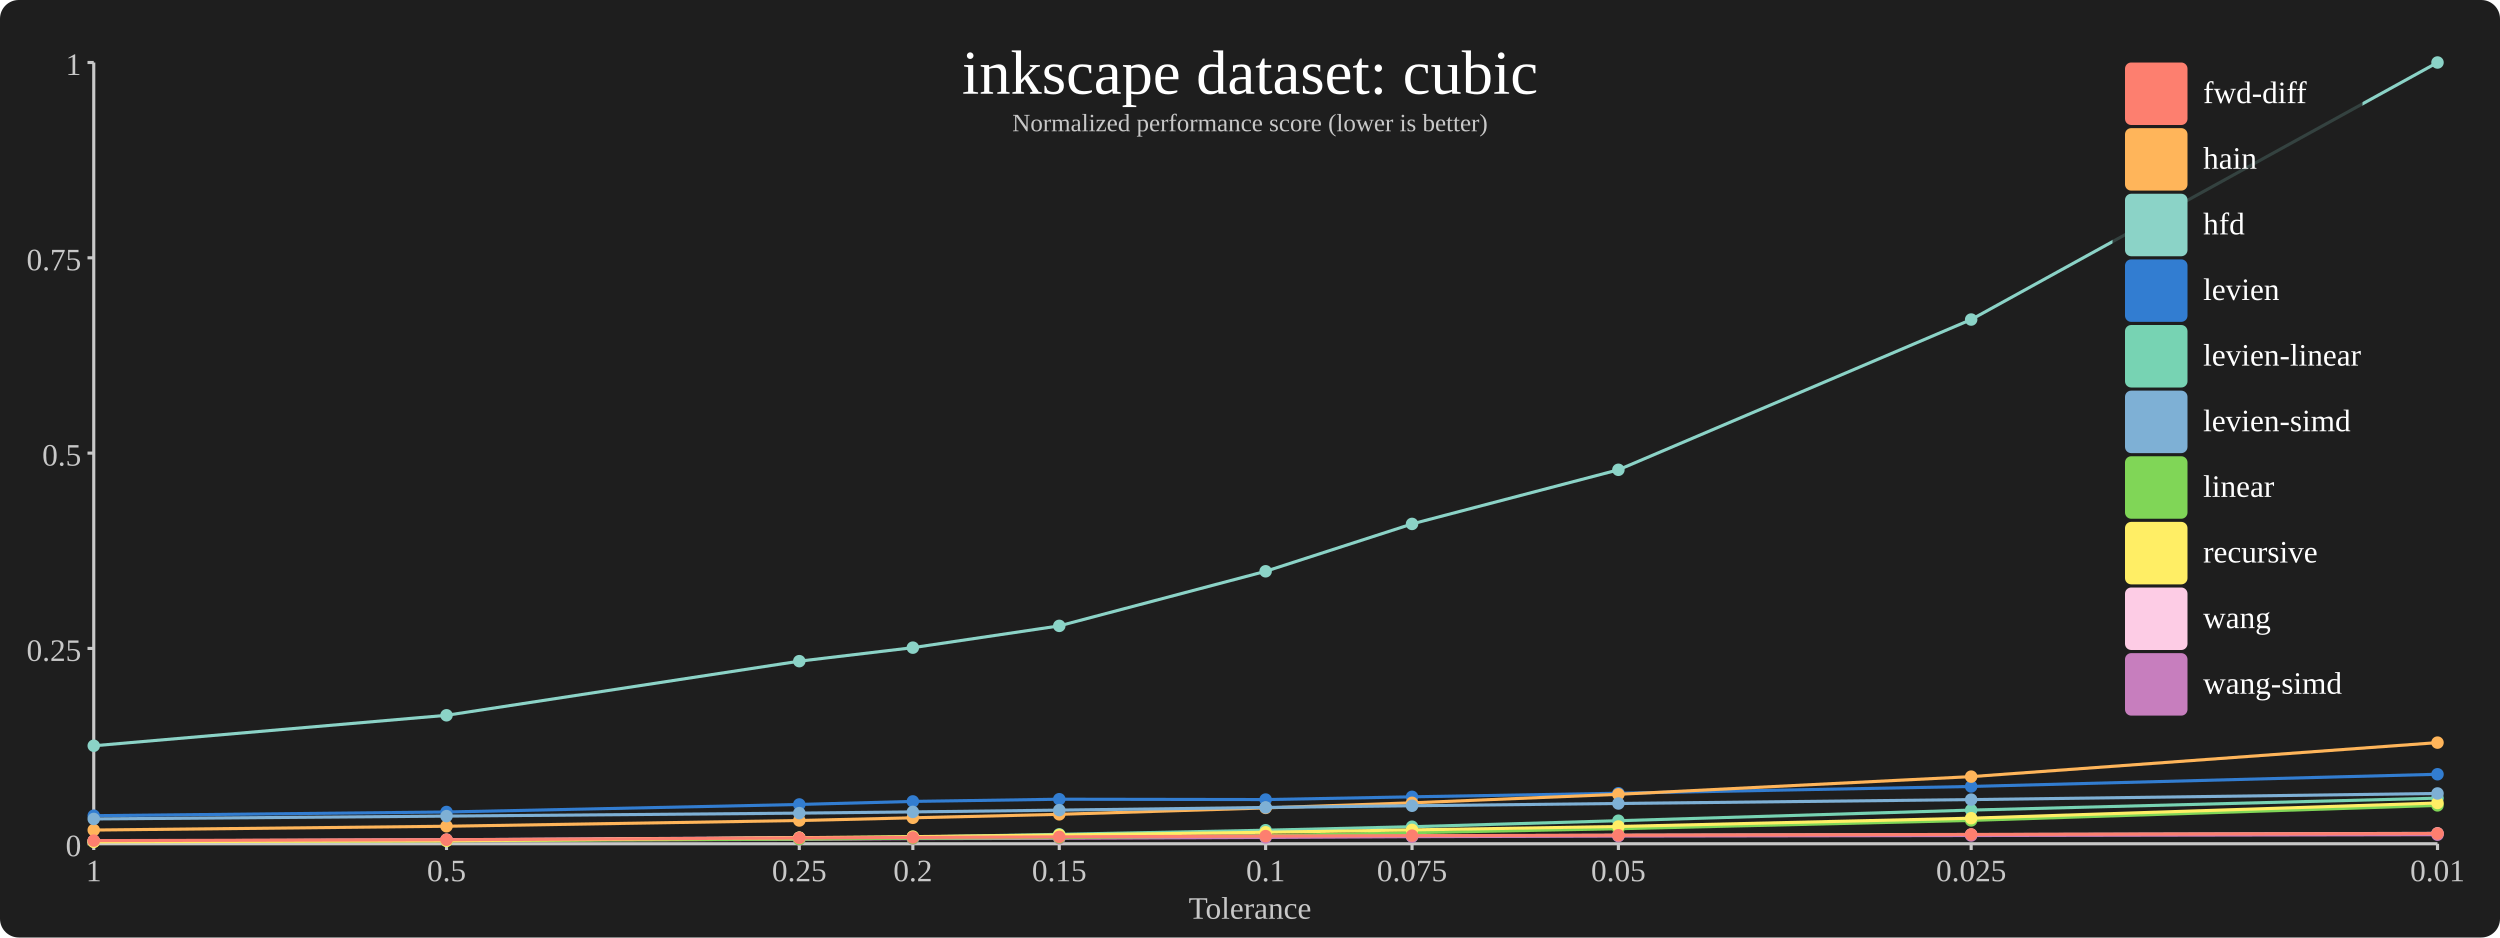
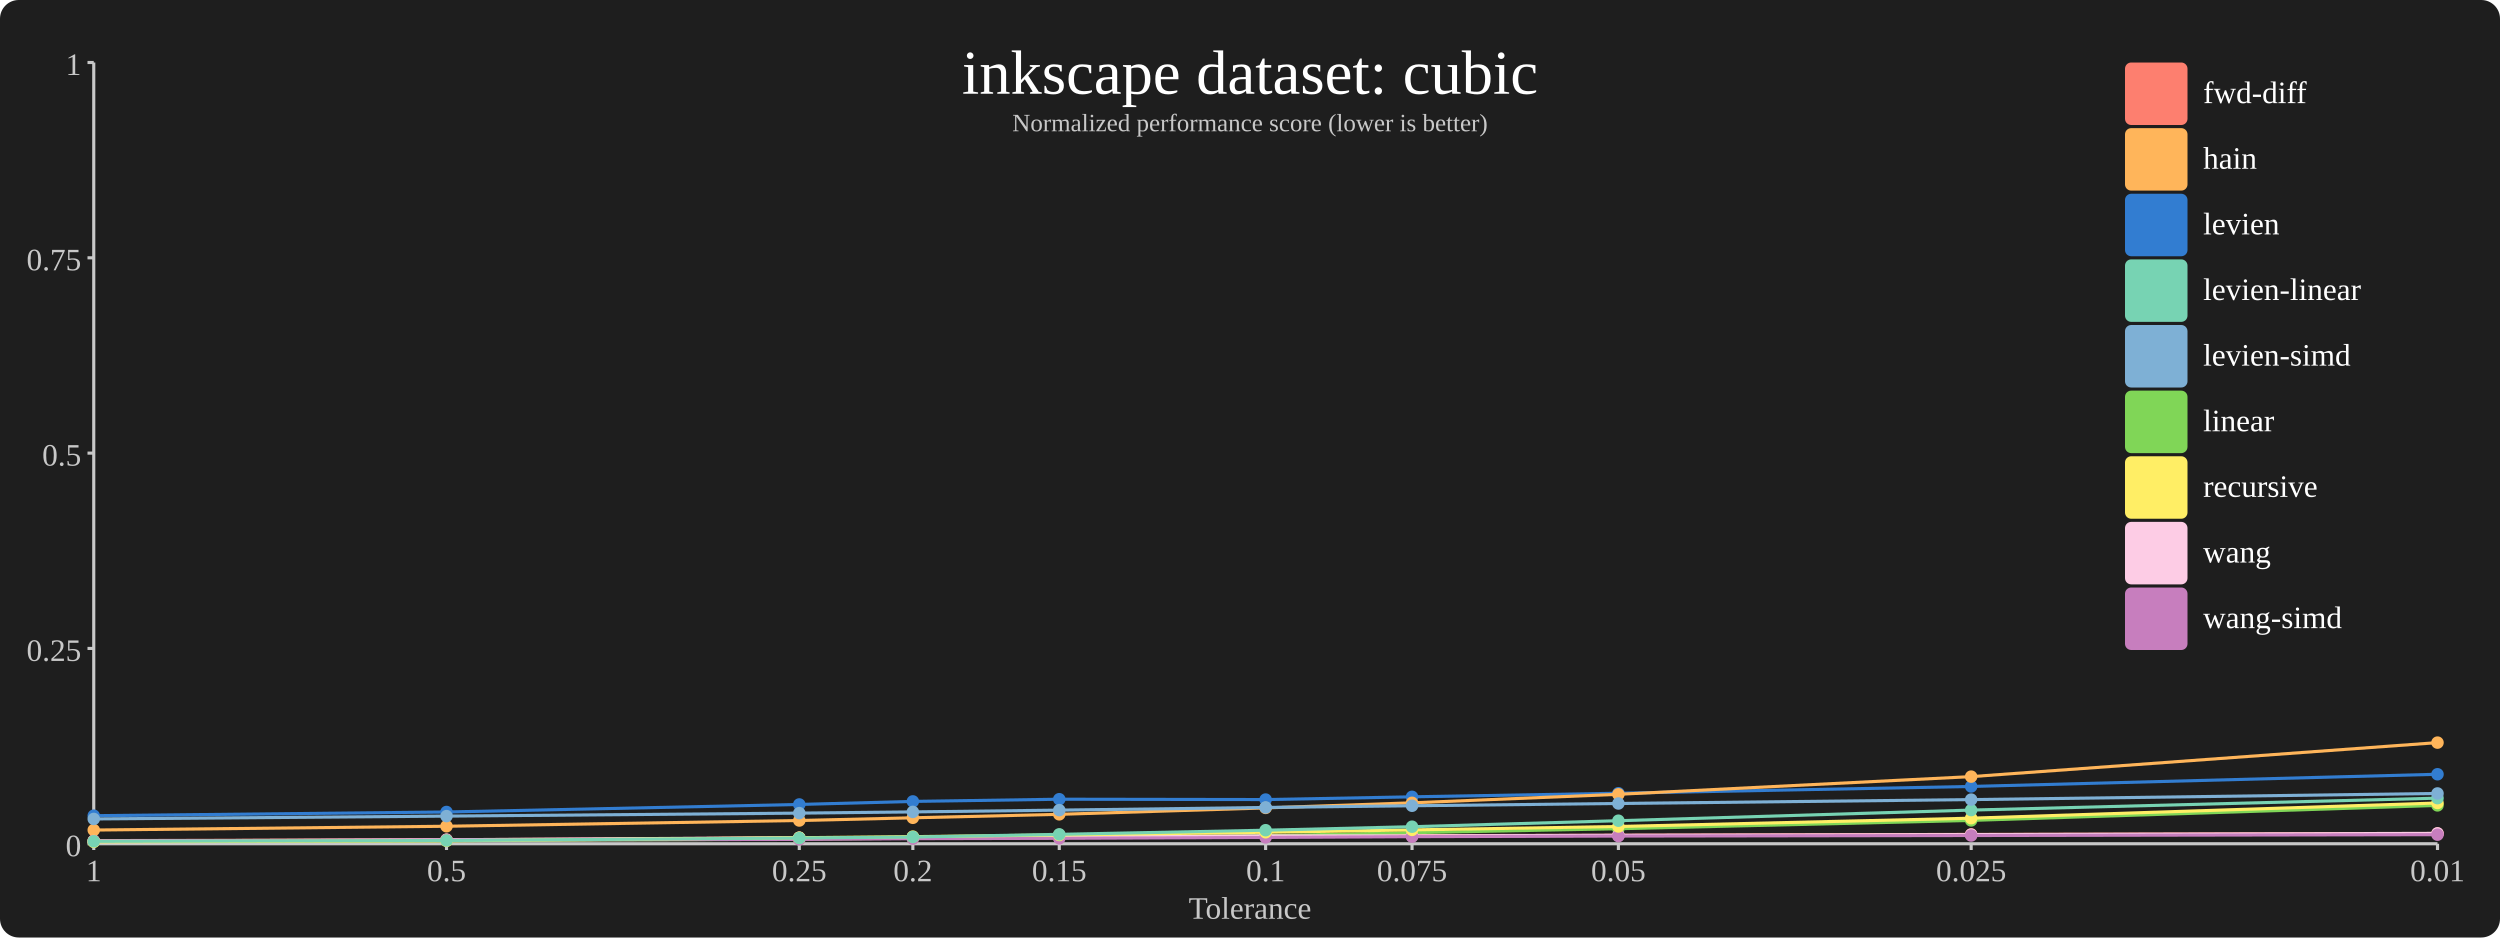
<svg xmlns="http://www.w3.org/2000/svg" viewBox="0 0 800 300">
  <rect x="0" y="0" width="800" height="300" ry="6" style="fill:rgb(30,30,30);stroke:none;fill-opacity:1;stroke-opacity:1;" />
  <path d="M 30 20 L 30 270" style="stroke:rgb(200,200,200);stroke-width:1" />
  <path d="M 30 270 L 780 270" style="stroke:rgb(200,200,200);stroke-width:1" />
  <path d="M 780 270 L 780 272" style="stroke:rgb(200,200,200);stroke-width:1" />
  <text x="780" y="282" style="font-size:10px;fill:rgb(200,200,200);text-anchor:middle;text-align:center;"> 0.01 </text>
  <path d="M 630.772 270 L 630.772 272" style="stroke:rgb(200,200,200);stroke-width:1" />
  <text x="630.772" y="282" style="font-size:10px;fill:rgb(200,200,200);text-anchor:middle;text-align:center;"> 0.025 </text>
  <path d="M 517.886 270 L 517.886 272" style="stroke:rgb(200,200,200);stroke-width:1" />
  <text x="517.886" y="282" style="font-size:10px;fill:rgb(200,200,200);text-anchor:middle;text-align:center;"> 0.05 </text>
  <path d="M 451.852 270 L 451.852 272" style="stroke:rgb(200,200,200);stroke-width:1" />
  <text x="451.852" y="282" style="font-size:10px;fill:rgb(200,200,200);text-anchor:middle;text-align:center;"> 0.075 </text>
  <path d="M 405 270 L 405 272" style="stroke:rgb(200,200,200);stroke-width:1" />
  <text x="405" y="282" style="font-size:10px;fill:rgb(200,200,200);text-anchor:middle;text-align:center;"> 0.1 </text>
  <path d="M 338.966 270 L 338.966 272" style="stroke:rgb(200,200,200);stroke-width:1" />
  <text x="338.966" y="282" style="font-size:10px;fill:rgb(200,200,200);text-anchor:middle;text-align:center;"> 0.15 </text>
  <path d="M 292.114 270 L 292.114 272" style="stroke:rgb(200,200,200);stroke-width:1" />
  <text x="292.114" y="282" style="font-size:10px;fill:rgb(200,200,200);text-anchor:middle;text-align:center;"> 0.2 </text>
  <path d="M 255.773 270 L 255.773 272" style="stroke:rgb(200,200,200);stroke-width:1" />
  <text x="255.773" y="282" style="font-size:10px;fill:rgb(200,200,200);text-anchor:middle;text-align:center;"> 0.25 </text>
  <path d="M 142.886 270 L 142.886 272" style="stroke:rgb(200,200,200);stroke-width:1" />
  <text x="142.886" y="282" style="font-size:10px;fill:rgb(200,200,200);text-anchor:middle;text-align:center;"> 0.5 </text>
  <path d="M 30 270 L 30 272" style="stroke:rgb(200,200,200);stroke-width:1" />
  <text x="30" y="282" style="font-size:10px;fill:rgb(200,200,200);text-anchor:middle;text-align:center;"> 1 </text>
  <path d="M 28 270 L 30 270" style="stroke:rgb(200,200,200);stroke-width:1" />
  <text x="26" y="274" style="font-size:10px;fill:rgb(200,200,200);text-anchor:end;text-align:right;"> 0 </text>
  <path d="M 28 207.5 L 30 207.5" style="stroke:rgb(200,200,200);stroke-width:1" />
  <text x="26" y="211.5" style="font-size:10px;fill:rgb(200,200,200);text-anchor:end;text-align:right;"> 0.25 </text>
  <path d="M 28 145 L 30 145" style="stroke:rgb(200,200,200);stroke-width:1" />
  <text x="26" y="149" style="font-size:10px;fill:rgb(200,200,200);text-anchor:end;text-align:right;"> 0.5 </text>
  <path d="M 28 82.5 L 30 82.5" style="stroke:rgb(200,200,200);stroke-width:1" />
  <text x="26" y="86.5" style="font-size:10px;fill:rgb(200,200,200);text-anchor:end;text-align:right;"> 0.75 </text>
  <path d="M 28 20 L 30 20" style="stroke:rgb(200,200,200);stroke-width:1" />
  <text x="26" y="24" style="font-size:10px;fill:rgb(200,200,200);text-anchor:end;text-align:right;"> 1 </text>
  <text x="400" y="294" style="font-size:10px;fill:rgb(200,200,200);text-anchor:middle;text-align:center;"> Tolerance </text>
-   <circle cx="780" cy="20" r="2" style="fill:rgb(139,211,199);stroke:none;fill-opacity:1;stroke-opacity:1;" />
-   <path d="M 780 20 L 630.772 102.255" style="stroke:rgb(139,211,199);stroke-width:1" />
-   <circle cx="630.772" cy="102.255" r="2" style="fill:rgb(139,211,199);stroke:none;fill-opacity:1;stroke-opacity:1;" />
-   <path d="M 630.772 102.255 L 517.886 150.338" style="stroke:rgb(139,211,199);stroke-width:1" />
-   <circle cx="517.886" cy="150.338" r="2" style="fill:rgb(139,211,199);stroke:none;fill-opacity:1;stroke-opacity:1;" />
-   <path d="M 517.886 150.338 L 451.852 167.655" style="stroke:rgb(139,211,199);stroke-width:1" />
-   <circle cx="451.852" cy="167.655" r="2" style="fill:rgb(139,211,199);stroke:none;fill-opacity:1;stroke-opacity:1;" />
-   <path d="M 451.852 167.655 L 405 182.812" style="stroke:rgb(139,211,199);stroke-width:1" />
-   <circle cx="405" cy="182.812" r="2" style="fill:rgb(139,211,199);stroke:none;fill-opacity:1;stroke-opacity:1;" />
-   <path d="M 405 182.812 L 338.966 200.278" style="stroke:rgb(139,211,199);stroke-width:1" />
-   <circle cx="338.966" cy="200.278" r="2" style="fill:rgb(139,211,199);stroke:none;fill-opacity:1;stroke-opacity:1;" />
-   <path d="M 338.966 200.278 L 292.114 207.248" style="stroke:rgb(139,211,199);stroke-width:1" />
-   <circle cx="292.114" cy="207.248" r="2" style="fill:rgb(139,211,199);stroke:none;fill-opacity:1;stroke-opacity:1;" />
-   <path d="M 292.114 207.248 L 255.773 211.572" style="stroke:rgb(139,211,199);stroke-width:1" />
-   <circle cx="255.773" cy="211.572" r="2" style="fill:rgb(139,211,199);stroke:none;fill-opacity:1;stroke-opacity:1;" />
-   <path d="M 255.773 211.572 L 142.886 228.893" style="stroke:rgb(139,211,199);stroke-width:1" />
-   <circle cx="142.886" cy="228.893" r="2" style="fill:rgb(139,211,199);stroke:none;fill-opacity:1;stroke-opacity:1;" />
-   <path d="M 142.886 228.893 L 30 238.645" style="stroke:rgb(139,211,199);stroke-width:1" />
-   <circle cx="30" cy="238.645" r="2" style="fill:rgb(139,211,199);stroke:none;fill-opacity:1;stroke-opacity:1;" />
-   <circle cx="780" cy="255.41" r="2" style="fill:rgb(119,211,179);stroke:none;fill-opacity:1;stroke-opacity:1;" />
-   <path d="M 780 255.41 L 630.772 259.228" style="stroke:rgb(119,211,179);stroke-width:1" />
-   <circle cx="630.772" cy="259.228" r="2" style="fill:rgb(119,211,179);stroke:none;fill-opacity:1;stroke-opacity:1;" />
-   <path d="M 630.772 259.228 L 517.886 262.625" style="stroke:rgb(119,211,179);stroke-width:1" />
-   <circle cx="517.886" cy="262.625" r="2" style="fill:rgb(119,211,179);stroke:none;fill-opacity:1;stroke-opacity:1;" />
-   <path d="M 517.886 262.625 L 451.852 264.545" style="stroke:rgb(119,211,179);stroke-width:1" />
-   <circle cx="451.852" cy="264.545" r="2" style="fill:rgb(119,211,179);stroke:none;fill-opacity:1;stroke-opacity:1;" />
-   <path d="M 451.852 264.545 L 405 265.668" style="stroke:rgb(119,211,179);stroke-width:1" />
-   <circle cx="405" cy="265.668" r="2" style="fill:rgb(119,211,179);stroke:none;fill-opacity:1;stroke-opacity:1;" />
-   <path d="M 405 265.668 L 338.966 266.993" style="stroke:rgb(119,211,179);stroke-width:1" />
-   <circle cx="338.966" cy="266.993" r="2" style="fill:rgb(119,211,179);stroke:none;fill-opacity:1;stroke-opacity:1;" />
-   <path d="M 338.966 266.993 L 292.114 267.84" style="stroke:rgb(119,211,179);stroke-width:1" />
-   <circle cx="292.114" cy="267.84" r="2" style="fill:rgb(119,211,179);stroke:none;fill-opacity:1;stroke-opacity:1;" />
-   <path d="M 292.114 267.84 L 255.773 268.163" style="stroke:rgb(119,211,179);stroke-width:1" />
-   <circle cx="255.773" cy="268.163" r="2" style="fill:rgb(119,211,179);stroke:none;fill-opacity:1;stroke-opacity:1;" />
-   <path d="M 255.773 268.163 L 142.886 268.957" style="stroke:rgb(119,211,179);stroke-width:1" />
-   <circle cx="142.886" cy="268.957" r="2" style="fill:rgb(119,211,179);stroke:none;fill-opacity:1;stroke-opacity:1;" />
-   <path d="M 142.886 268.957 L 30 269.223" style="stroke:rgb(119,211,179);stroke-width:1" />
-   <circle cx="30" cy="269.223" r="2" style="fill:rgb(119,211,179);stroke:none;fill-opacity:1;stroke-opacity:1;" />
+   <circle cx="780" cy="266.733" r="2" style="fill:rgb(253,127,111);stroke:none;fill-opacity:1;stroke-opacity:1;" />
+   <path d="M 780 266.733 L 630.772 267.017" style="stroke:rgb(253,127,111);stroke-width:1" />
+   <circle cx="630.772" cy="267.017" r="2" style="fill:rgb(253,127,111);stroke:none;fill-opacity:1;stroke-opacity:1;" />
+   <path d="M 630.772 267.017 L 517.886 267.275" style="stroke:rgb(253,127,111);stroke-width:1" />
+   <circle cx="517.886" cy="267.275" r="2" style="fill:rgb(253,127,111);stroke:none;fill-opacity:1;stroke-opacity:1;" />
+   <path d="M 517.886 267.275 L 451.852 267.402" style="stroke:rgb(253,127,111);stroke-width:1" />
+   <circle cx="451.852" cy="267.402" r="2" style="fill:rgb(253,127,111);stroke:none;fill-opacity:1;stroke-opacity:1;" />
+   <path d="M 451.852 267.402 L 405 267.548" style="stroke:rgb(253,127,111);stroke-width:1" />
+   <circle cx="405" cy="267.548" r="2" style="fill:rgb(253,127,111);stroke:none;fill-opacity:1;stroke-opacity:1;" />
+   <path d="M 405 267.548 L 338.966 267.793" style="stroke:rgb(253,127,111);stroke-width:1" />
+   <circle cx="338.966" cy="267.793" r="2" style="fill:rgb(253,127,111);stroke:none;fill-opacity:1;stroke-opacity:1;" />
+   <path d="M 338.966 267.793 L 292.114 267.978" style="stroke:rgb(253,127,111);stroke-width:1" />
+   <circle cx="292.114" cy="267.978" r="2" style="fill:rgb(253,127,111);stroke:none;fill-opacity:1;stroke-opacity:1;" />
+   <path d="M 292.114 267.978 L 255.773 268.135" style="stroke:rgb(253,127,111);stroke-width:1" />
+   <circle cx="255.773" cy="268.135" r="2" style="fill:rgb(253,127,111);stroke:none;fill-opacity:1;stroke-opacity:1;" />
+   <path d="M 255.773 268.135 L 142.886 268.728" style="stroke:rgb(253,127,111);stroke-width:1" />
+   <circle cx="142.886" cy="268.728" r="2" style="fill:rgb(253,127,111);stroke:none;fill-opacity:1;stroke-opacity:1;" />
+   <path d="M 142.886 268.728 L 30 268.998" style="stroke:rgb(253,127,111);stroke-width:1" />
+   <circle cx="30" cy="268.998" r="2" style="fill:rgb(253,127,111);stroke:none;fill-opacity:1;stroke-opacity:1;" />
  <circle cx="780" cy="247.762" r="2" style="fill:rgb(50,125,209);stroke:none;fill-opacity:1;stroke-opacity:1;" />
  <path d="M 780 247.762 L 630.772 251.665" style="stroke:rgb(50,125,209);stroke-width:1" />
  <circle cx="630.772" cy="251.665" r="2" style="fill:rgb(50,125,209);stroke:none;fill-opacity:1;stroke-opacity:1;" />
  <path d="M 630.772 251.665 L 517.886 253.835" style="stroke:rgb(50,125,209);stroke-width:1" />
  <circle cx="517.886" cy="253.835" r="2" style="fill:rgb(50,125,209);stroke:none;fill-opacity:1;stroke-opacity:1;" />
  <path d="M 517.886 253.835 L 451.852 254.985" style="stroke:rgb(50,125,209);stroke-width:1" />
  <circle cx="451.852" cy="254.985" r="2" style="fill:rgb(50,125,209);stroke:none;fill-opacity:1;stroke-opacity:1;" />
  <path d="M 451.852 254.985 L 405 255.86" style="stroke:rgb(50,125,209);stroke-width:1" />
  <circle cx="405" cy="255.86" r="2" style="fill:rgb(50,125,209);stroke:none;fill-opacity:1;stroke-opacity:1;" />
  <path d="M 405 255.86 L 338.966 255.75" style="stroke:rgb(50,125,209);stroke-width:1" />
  <circle cx="338.966" cy="255.75" r="2" style="fill:rgb(50,125,209);stroke:none;fill-opacity:1;stroke-opacity:1;" />
  <path d="M 338.966 255.75 L 292.114 256.452" style="stroke:rgb(50,125,209);stroke-width:1" />
  <circle cx="292.114" cy="256.452" r="2" style="fill:rgb(50,125,209);stroke:none;fill-opacity:1;stroke-opacity:1;" />
  <path d="M 292.114 256.452 L 255.773 257.425" style="stroke:rgb(50,125,209);stroke-width:1" />
  <circle cx="255.773" cy="257.425" r="2" style="fill:rgb(50,125,209);stroke:none;fill-opacity:1;stroke-opacity:1;" />
  <path d="M 255.773 257.425 L 142.886 259.837" style="stroke:rgb(50,125,209);stroke-width:1" />
  <circle cx="142.886" cy="259.837" r="2" style="fill:rgb(50,125,209);stroke:none;fill-opacity:1;stroke-opacity:1;" />
  <path d="M 142.886 259.837 L 30 261.025" style="stroke:rgb(50,125,209);stroke-width:1" />
  <circle cx="30" cy="261.025" r="2" style="fill:rgb(50,125,209);stroke:none;fill-opacity:1;stroke-opacity:1;" />
+   <circle cx="780" cy="257.723" r="2" style="fill:rgb(128,214,87);stroke:none;fill-opacity:1;stroke-opacity:1;" />
+   <path d="M 780 257.723 L 630.772 262.53" style="stroke:rgb(128,214,87);stroke-width:1" />
+   <circle cx="630.772" cy="262.53" r="2" style="fill:rgb(128,214,87);stroke:none;fill-opacity:1;stroke-opacity:1;" />
+   <path d="M 630.772 262.53 L 517.886 265.195" style="stroke:rgb(128,214,87);stroke-width:1" />
+   <circle cx="517.886" cy="265.195" r="2" style="fill:rgb(128,214,87);stroke:none;fill-opacity:1;stroke-opacity:1;" />
+   <path d="M 517.886 265.195 L 451.852 266.447" style="stroke:rgb(128,214,87);stroke-width:1" />
+   <circle cx="451.852" cy="266.447" r="2" style="fill:rgb(128,214,87);stroke:none;fill-opacity:1;stroke-opacity:1;" />
+   <path d="M 451.852 266.447 L 405 267.423" style="stroke:rgb(128,214,87);stroke-width:1" />
+   <circle cx="405" cy="267.423" r="2" style="fill:rgb(128,214,87);stroke:none;fill-opacity:1;stroke-opacity:1;" />
+   <path d="M 405 267.423 L 338.966 268.027" style="stroke:rgb(128,214,87);stroke-width:1" />
+   <circle cx="338.966" cy="268.027" r="2" style="fill:rgb(128,214,87);stroke:none;fill-opacity:1;stroke-opacity:1;" />
+   <path d="M 338.966 268.027 L 292.114 268.233" style="stroke:rgb(128,214,87);stroke-width:1" />
+   <circle cx="292.114" cy="268.233" r="2" style="fill:rgb(128,214,87);stroke:none;fill-opacity:1;stroke-opacity:1;" />
+   <path d="M 292.114 268.233 L 255.773 268.52" style="stroke:rgb(128,214,87);stroke-width:1" />
+   <circle cx="255.773" cy="268.52" r="2" style="fill:rgb(128,214,87);stroke:none;fill-opacity:1;stroke-opacity:1;" />
+   <path d="M 255.773 268.52 L 142.886 269.015" style="stroke:rgb(128,214,87);stroke-width:1" />
+   <circle cx="142.886" cy="269.015" r="2" style="fill:rgb(128,214,87);stroke:none;fill-opacity:1;stroke-opacity:1;" />
+   <path d="M 142.886 269.015 L 30 269.245" style="stroke:rgb(128,214,87);stroke-width:1" />
+   <circle cx="30" cy="269.245" r="2" style="fill:rgb(128,214,87);stroke:none;fill-opacity:1;stroke-opacity:1;" />
  <circle cx="780" cy="237.637" r="2" style="fill:rgb(255,181,90);stroke:none;fill-opacity:1;stroke-opacity:1;" />
  <path d="M 780 237.637 L 630.772 248.52" style="stroke:rgb(255,181,90);stroke-width:1" />
  <circle cx="630.772" cy="248.52" r="2" style="fill:rgb(255,181,90);stroke:none;fill-opacity:1;stroke-opacity:1;" />
  <path d="M 630.772 248.52 L 517.886 254.178" style="stroke:rgb(255,181,90);stroke-width:1" />
  <circle cx="517.886" cy="254.178" r="2" style="fill:rgb(255,181,90);stroke:none;fill-opacity:1;stroke-opacity:1;" />
  <path d="M 517.886 254.178 L 451.852 256.902" style="stroke:rgb(255,181,90);stroke-width:1" />
  <circle cx="451.852" cy="256.902" r="2" style="fill:rgb(255,181,90);stroke:none;fill-opacity:1;stroke-opacity:1;" />
  <path d="M 451.852 256.902 L 405 258.527" style="stroke:rgb(255,181,90);stroke-width:1" />
  <circle cx="405" cy="258.527" r="2" style="fill:rgb(255,181,90);stroke:none;fill-opacity:1;stroke-opacity:1;" />
  <path d="M 405 258.527 L 338.966 260.587" style="stroke:rgb(255,181,90);stroke-width:1" />
  <circle cx="338.966" cy="260.587" r="2" style="fill:rgb(255,181,90);stroke:none;fill-opacity:1;stroke-opacity:1;" />
  <path d="M 338.966 260.587 L 292.114 261.697" style="stroke:rgb(255,181,90);stroke-width:1" />
  <circle cx="292.114" cy="261.697" r="2" style="fill:rgb(255,181,90);stroke:none;fill-opacity:1;stroke-opacity:1;" />
  <path d="M 292.114 261.697 L 255.773 262.562" style="stroke:rgb(255,181,90);stroke-width:1" />
  <circle cx="255.773" cy="262.562" r="2" style="fill:rgb(255,181,90);stroke:none;fill-opacity:1;stroke-opacity:1;" />
  <path d="M 255.773 262.562 L 142.886 264.4" style="stroke:rgb(255,181,90);stroke-width:1" />
  <circle cx="142.886" cy="264.4" r="2" style="fill:rgb(255,181,90);stroke:none;fill-opacity:1;stroke-opacity:1;" />
  <path d="M 142.886 264.4 L 30 265.618" style="stroke:rgb(255,181,90);stroke-width:1" />
  <circle cx="30" cy="265.618" r="2" style="fill:rgb(255,181,90);stroke:none;fill-opacity:1;stroke-opacity:1;" />
  <circle cx="780" cy="266.678" r="2" style="fill:rgb(253,204,229);stroke:none;fill-opacity:1;stroke-opacity:1;" />
  <path d="M 780 266.678 L 630.772 267.075" style="stroke:rgb(253,204,229);stroke-width:1" />
  <circle cx="630.772" cy="267.075" r="2" style="fill:rgb(253,204,229);stroke:none;fill-opacity:1;stroke-opacity:1;" />
  <path d="M 630.772 267.075 L 517.886 267.293" style="stroke:rgb(253,204,229);stroke-width:1" />
  <circle cx="517.886" cy="267.293" r="2" style="fill:rgb(253,204,229);stroke:none;fill-opacity:1;stroke-opacity:1;" />
  <path d="M 517.886 267.293 L 451.852 267.485" style="stroke:rgb(253,204,229);stroke-width:1" />
  <circle cx="451.852" cy="267.485" r="2" style="fill:rgb(253,204,229);stroke:none;fill-opacity:1;stroke-opacity:1;" />
  <path d="M 451.852 267.485 L 405 267.485" style="stroke:rgb(253,204,229);stroke-width:1" />
  <circle cx="405" cy="267.485" r="2" style="fill:rgb(253,204,229);stroke:none;fill-opacity:1;stroke-opacity:1;" />
  <path d="M 405 267.485 L 338.966 267.79" style="stroke:rgb(253,204,229);stroke-width:1" />
  <circle cx="338.966" cy="267.79" r="2" style="fill:rgb(253,204,229);stroke:none;fill-opacity:1;stroke-opacity:1;" />
  <path d="M 338.966 267.79 L 292.114 267.988" style="stroke:rgb(253,204,229);stroke-width:1" />
  <circle cx="292.114" cy="267.988" r="2" style="fill:rgb(253,204,229);stroke:none;fill-opacity:1;stroke-opacity:1;" />
  <path d="M 292.114 267.988 L 255.773 268.08" style="stroke:rgb(253,204,229);stroke-width:1" />
  <circle cx="255.773" cy="268.08" r="2" style="fill:rgb(253,204,229);stroke:none;fill-opacity:1;stroke-opacity:1;" />
  <path d="M 255.773 268.08 L 142.886 268.705" style="stroke:rgb(253,204,229);stroke-width:1" />
  <circle cx="142.886" cy="268.705" r="2" style="fill:rgb(253,204,229);stroke:none;fill-opacity:1;stroke-opacity:1;" />
  <path d="M 142.886 268.705 L 30 269.147" style="stroke:rgb(253,204,229);stroke-width:1" />
  <circle cx="30" cy="269.147" r="2" style="fill:rgb(253,204,229);stroke:none;fill-opacity:1;stroke-opacity:1;" />
  <circle cx="780" cy="267.095" r="2" style="fill:rgb(199,126,190);stroke:none;fill-opacity:1;stroke-opacity:1;" />
  <path d="M 780 267.095 L 630.772 267.363" style="stroke:rgb(199,126,190);stroke-width:1" />
  <circle cx="630.772" cy="267.363" r="2" style="fill:rgb(199,126,190);stroke:none;fill-opacity:1;stroke-opacity:1;" />
  <path d="M 630.772 267.363 L 517.886 267.545" style="stroke:rgb(199,126,190);stroke-width:1" />
  <circle cx="517.886" cy="267.545" r="2" style="fill:rgb(199,126,190);stroke:none;fill-opacity:1;stroke-opacity:1;" />
  <path d="M 517.886 267.545 L 451.852 267.73" style="stroke:rgb(199,126,190);stroke-width:1" />
  <circle cx="451.852" cy="267.73" r="2" style="fill:rgb(199,126,190);stroke:none;fill-opacity:1;stroke-opacity:1;" />
  <path d="M 451.852 267.73 L 405 267.983" style="stroke:rgb(199,126,190);stroke-width:1" />
  <circle cx="405" cy="267.983" r="2" style="fill:rgb(199,126,190);stroke:none;fill-opacity:1;stroke-opacity:1;" />
  <path d="M 405 267.983 L 338.966 268.26" style="stroke:rgb(199,126,190);stroke-width:1" />
  <circle cx="338.966" cy="268.26" r="2" style="fill:rgb(199,126,190);stroke:none;fill-opacity:1;stroke-opacity:1;" />
  <path d="M 338.966 268.26 L 292.114 268.37" style="stroke:rgb(199,126,190);stroke-width:1" />
  <circle cx="292.114" cy="268.37" r="2" style="fill:rgb(199,126,190);stroke:none;fill-opacity:1;stroke-opacity:1;" />
  <path d="M 292.114 268.37 L 255.773 268.618" style="stroke:rgb(199,126,190);stroke-width:1" />
  <circle cx="255.773" cy="268.618" r="2" style="fill:rgb(199,126,190);stroke:none;fill-opacity:1;stroke-opacity:1;" />
  <path d="M 255.773 268.618 L 142.886 268.827" style="stroke:rgb(199,126,190);stroke-width:1" />
  <circle cx="142.886" cy="268.827" r="2" style="fill:rgb(199,126,190);stroke:none;fill-opacity:1;stroke-opacity:1;" />
  <path d="M 142.886 268.827 L 30 269.192" style="stroke:rgb(199,126,190);stroke-width:1" />
  <circle cx="30" cy="269.192" r="2" style="fill:rgb(199,126,190);stroke:none;fill-opacity:1;stroke-opacity:1;" />
-   <circle cx="780" cy="257.723" r="2" style="fill:rgb(128,214,87);stroke:none;fill-opacity:1;stroke-opacity:1;" />
-   <path d="M 780 257.723 L 630.772 262.53" style="stroke:rgb(128,214,87);stroke-width:1" />
-   <circle cx="630.772" cy="262.53" r="2" style="fill:rgb(128,214,87);stroke:none;fill-opacity:1;stroke-opacity:1;" />
-   <path d="M 630.772 262.53 L 517.886 265.195" style="stroke:rgb(128,214,87);stroke-width:1" />
-   <circle cx="517.886" cy="265.195" r="2" style="fill:rgb(128,214,87);stroke:none;fill-opacity:1;stroke-opacity:1;" />
-   <path d="M 517.886 265.195 L 451.852 266.447" style="stroke:rgb(128,214,87);stroke-width:1" />
-   <circle cx="451.852" cy="266.447" r="2" style="fill:rgb(128,214,87);stroke:none;fill-opacity:1;stroke-opacity:1;" />
-   <path d="M 451.852 266.447 L 405 267.423" style="stroke:rgb(128,214,87);stroke-width:1" />
-   <circle cx="405" cy="267.423" r="2" style="fill:rgb(128,214,87);stroke:none;fill-opacity:1;stroke-opacity:1;" />
-   <path d="M 405 267.423 L 338.966 268.027" style="stroke:rgb(128,214,87);stroke-width:1" />
-   <circle cx="338.966" cy="268.027" r="2" style="fill:rgb(128,214,87);stroke:none;fill-opacity:1;stroke-opacity:1;" />
-   <path d="M 338.966 268.027 L 292.114 268.233" style="stroke:rgb(128,214,87);stroke-width:1" />
-   <circle cx="292.114" cy="268.233" r="2" style="fill:rgb(128,214,87);stroke:none;fill-opacity:1;stroke-opacity:1;" />
-   <path d="M 292.114 268.233 L 255.773 268.52" style="stroke:rgb(128,214,87);stroke-width:1" />
-   <circle cx="255.773" cy="268.52" r="2" style="fill:rgb(128,214,87);stroke:none;fill-opacity:1;stroke-opacity:1;" />
-   <path d="M 255.773 268.52 L 142.886 269.015" style="stroke:rgb(128,214,87);stroke-width:1" />
-   <circle cx="142.886" cy="269.015" r="2" style="fill:rgb(128,214,87);stroke:none;fill-opacity:1;stroke-opacity:1;" />
-   <path d="M 142.886 269.015 L 30 269.245" style="stroke:rgb(128,214,87);stroke-width:1" />
-   <circle cx="30" cy="269.245" r="2" style="fill:rgb(128,214,87);stroke:none;fill-opacity:1;stroke-opacity:1;" />
  <circle cx="780" cy="256.957" r="2" style="fill:rgb(255,238,101);stroke:none;fill-opacity:1;stroke-opacity:1;" />
  <path d="M 780 256.957 L 630.772 261.82" style="stroke:rgb(255,238,101);stroke-width:1" />
  <circle cx="630.772" cy="261.82" r="2" style="fill:rgb(255,238,101);stroke:none;fill-opacity:1;stroke-opacity:1;" />
  <path d="M 630.772 261.82 L 517.886 264.478" style="stroke:rgb(255,238,101);stroke-width:1" />
  <circle cx="517.886" cy="264.478" r="2" style="fill:rgb(255,238,101);stroke:none;fill-opacity:1;stroke-opacity:1;" />
  <path d="M 517.886 264.478 L 451.852 265.567" style="stroke:rgb(255,238,101);stroke-width:1" />
  <circle cx="451.852" cy="265.567" r="2" style="fill:rgb(255,238,101);stroke:none;fill-opacity:1;stroke-opacity:1;" />
  <path d="M 451.852 265.567 L 405 266.325" style="stroke:rgb(255,238,101);stroke-width:1" />
  <circle cx="405" cy="266.325" r="2" style="fill:rgb(255,238,101);stroke:none;fill-opacity:1;stroke-opacity:1;" />
  <path d="M 405 266.325 L 338.966 267.188" style="stroke:rgb(255,238,101);stroke-width:1" />
  <circle cx="338.966" cy="267.188" r="2" style="fill:rgb(255,238,101);stroke:none;fill-opacity:1;stroke-opacity:1;" />
  <path d="M 338.966 267.188 L 292.114 267.717" style="stroke:rgb(255,238,101);stroke-width:1" />
  <circle cx="292.114" cy="267.717" r="2" style="fill:rgb(255,238,101);stroke:none;fill-opacity:1;stroke-opacity:1;" />
  <path d="M 292.114 267.717 L 255.773 268.072" style="stroke:rgb(255,238,101);stroke-width:1" />
  <circle cx="255.773" cy="268.072" r="2" style="fill:rgb(255,238,101);stroke:none;fill-opacity:1;stroke-opacity:1;" />
  <path d="M 255.773 268.072 L 142.886 269.048" style="stroke:rgb(255,238,101);stroke-width:1" />
  <circle cx="142.886" cy="269.048" r="2" style="fill:rgb(255,238,101);stroke:none;fill-opacity:1;stroke-opacity:1;" />
  <path d="M 142.886 269.048 L 30 269.39" style="stroke:rgb(255,238,101);stroke-width:1" />
  <circle cx="30" cy="269.39" r="2" style="fill:rgb(255,238,101);stroke:none;fill-opacity:1;stroke-opacity:1;" />
+   <circle cx="780" cy="255.41" r="2" style="fill:rgb(119,211,179);stroke:none;fill-opacity:1;stroke-opacity:1;" />
+   <path d="M 780 255.41 L 630.772 259.228" style="stroke:rgb(119,211,179);stroke-width:1" />
+   <circle cx="630.772" cy="259.228" r="2" style="fill:rgb(119,211,179);stroke:none;fill-opacity:1;stroke-opacity:1;" />
+   <path d="M 630.772 259.228 L 517.886 262.625" style="stroke:rgb(119,211,179);stroke-width:1" />
+   <circle cx="517.886" cy="262.625" r="2" style="fill:rgb(119,211,179);stroke:none;fill-opacity:1;stroke-opacity:1;" />
+   <path d="M 517.886 262.625 L 451.852 264.545" style="stroke:rgb(119,211,179);stroke-width:1" />
+   <circle cx="451.852" cy="264.545" r="2" style="fill:rgb(119,211,179);stroke:none;fill-opacity:1;stroke-opacity:1;" />
+   <path d="M 451.852 264.545 L 405 265.668" style="stroke:rgb(119,211,179);stroke-width:1" />
+   <circle cx="405" cy="265.668" r="2" style="fill:rgb(119,211,179);stroke:none;fill-opacity:1;stroke-opacity:1;" />
+   <path d="M 405 265.668 L 338.966 266.993" style="stroke:rgb(119,211,179);stroke-width:1" />
+   <circle cx="338.966" cy="266.993" r="2" style="fill:rgb(119,211,179);stroke:none;fill-opacity:1;stroke-opacity:1;" />
+   <path d="M 338.966 266.993 L 292.114 267.84" style="stroke:rgb(119,211,179);stroke-width:1" />
+   <circle cx="292.114" cy="267.84" r="2" style="fill:rgb(119,211,179);stroke:none;fill-opacity:1;stroke-opacity:1;" />
+   <path d="M 292.114 267.84 L 255.773 268.163" style="stroke:rgb(119,211,179);stroke-width:1" />
+   <circle cx="255.773" cy="268.163" r="2" style="fill:rgb(119,211,179);stroke:none;fill-opacity:1;stroke-opacity:1;" />
+   <path d="M 255.773 268.163 L 142.886 268.957" style="stroke:rgb(119,211,179);stroke-width:1" />
+   <circle cx="142.886" cy="268.957" r="2" style="fill:rgb(119,211,179);stroke:none;fill-opacity:1;stroke-opacity:1;" />
+   <path d="M 142.886 268.957 L 30 269.223" style="stroke:rgb(119,211,179);stroke-width:1" />
+   <circle cx="30" cy="269.223" r="2" style="fill:rgb(119,211,179);stroke:none;fill-opacity:1;stroke-opacity:1;" />
  <circle cx="780" cy="253.907" r="2" style="fill:rgb(126,176,213);stroke:none;fill-opacity:1;stroke-opacity:1;" />
  <path d="M 780 253.907 L 630.772 255.87" style="stroke:rgb(126,176,213);stroke-width:1" />
  <circle cx="630.772" cy="255.87" r="2" style="fill:rgb(126,176,213);stroke:none;fill-opacity:1;stroke-opacity:1;" />
  <path d="M 630.772 255.87 L 517.886 257.115" style="stroke:rgb(126,176,213);stroke-width:1" />
  <circle cx="517.886" cy="257.115" r="2" style="fill:rgb(126,176,213);stroke:none;fill-opacity:1;stroke-opacity:1;" />
  <path d="M 517.886 257.115 L 451.852 257.842" style="stroke:rgb(126,176,213);stroke-width:1" />
  <circle cx="451.852" cy="257.842" r="2" style="fill:rgb(126,176,213);stroke:none;fill-opacity:1;stroke-opacity:1;" />
  <path d="M 451.852 257.842 L 405 258.385" style="stroke:rgb(126,176,213);stroke-width:1" />
  <circle cx="405" cy="258.385" r="2" style="fill:rgb(126,176,213);stroke:none;fill-opacity:1;stroke-opacity:1;" />
  <path d="M 405 258.385 L 338.966 259.24" style="stroke:rgb(126,176,213);stroke-width:1" />
  <circle cx="338.966" cy="259.24" r="2" style="fill:rgb(126,176,213);stroke:none;fill-opacity:1;stroke-opacity:1;" />
  <path d="M 338.966 259.24 L 292.114 259.81" style="stroke:rgb(126,176,213);stroke-width:1" />
  <circle cx="292.114" cy="259.81" r="2" style="fill:rgb(126,176,213);stroke:none;fill-opacity:1;stroke-opacity:1;" />
  <path d="M 292.114 259.81 L 255.773 260.2" style="stroke:rgb(126,176,213);stroke-width:1" />
  <circle cx="255.773" cy="260.2" r="2" style="fill:rgb(126,176,213);stroke:none;fill-opacity:1;stroke-opacity:1;" />
  <path d="M 255.773 260.2 L 142.886 261.155" style="stroke:rgb(126,176,213);stroke-width:1" />
  <circle cx="142.886" cy="261.155" r="2" style="fill:rgb(126,176,213);stroke:none;fill-opacity:1;stroke-opacity:1;" />
  <path d="M 142.886 261.155 L 30 262.062" style="stroke:rgb(126,176,213);stroke-width:1" />
  <circle cx="30" cy="262.062" r="2" style="fill:rgb(126,176,213);stroke:none;fill-opacity:1;stroke-opacity:1;" />
-   <circle cx="780" cy="266.733" r="2" style="fill:rgb(253,127,111);stroke:none;fill-opacity:1;stroke-opacity:1;" />
-   <path d="M 780 266.733 L 630.772 267.017" style="stroke:rgb(253,127,111);stroke-width:1" />
-   <circle cx="630.772" cy="267.017" r="2" style="fill:rgb(253,127,111);stroke:none;fill-opacity:1;stroke-opacity:1;" />
-   <path d="M 630.772 267.017 L 517.886 267.275" style="stroke:rgb(253,127,111);stroke-width:1" />
-   <circle cx="517.886" cy="267.275" r="2" style="fill:rgb(253,127,111);stroke:none;fill-opacity:1;stroke-opacity:1;" />
-   <path d="M 517.886 267.275 L 451.852 267.402" style="stroke:rgb(253,127,111);stroke-width:1" />
-   <circle cx="451.852" cy="267.402" r="2" style="fill:rgb(253,127,111);stroke:none;fill-opacity:1;stroke-opacity:1;" />
-   <path d="M 451.852 267.402 L 405 267.548" style="stroke:rgb(253,127,111);stroke-width:1" />
-   <circle cx="405" cy="267.548" r="2" style="fill:rgb(253,127,111);stroke:none;fill-opacity:1;stroke-opacity:1;" />
-   <path d="M 405 267.548 L 338.966 267.793" style="stroke:rgb(253,127,111);stroke-width:1" />
-   <circle cx="338.966" cy="267.793" r="2" style="fill:rgb(253,127,111);stroke:none;fill-opacity:1;stroke-opacity:1;" />
-   <path d="M 338.966 267.793 L 292.114 267.978" style="stroke:rgb(253,127,111);stroke-width:1" />
-   <circle cx="292.114" cy="267.978" r="2" style="fill:rgb(253,127,111);stroke:none;fill-opacity:1;stroke-opacity:1;" />
-   <path d="M 292.114 267.978 L 255.773 268.135" style="stroke:rgb(253,127,111);stroke-width:1" />
-   <circle cx="255.773" cy="268.135" r="2" style="fill:rgb(253,127,111);stroke:none;fill-opacity:1;stroke-opacity:1;" />
-   <path d="M 255.773 268.135 L 142.886 268.728" style="stroke:rgb(253,127,111);stroke-width:1" />
-   <circle cx="142.886" cy="268.728" r="2" style="fill:rgb(253,127,111);stroke:none;fill-opacity:1;stroke-opacity:1;" />
-   <path d="M 142.886 268.728 L 30 268.998" style="stroke:rgb(253,127,111);stroke-width:1" />
-   <circle cx="30" cy="268.998" r="2" style="fill:rgb(253,127,111);stroke:none;fill-opacity:1;stroke-opacity:1;" />
-   <rect x="676" y="16" width="80" height="217" ry="4" style="fill:rgb(30,30,30);stroke:none;fill-opacity:0.8;stroke-opacity:1;" />
+   <rect x="676" y="16" width="80" height="196" ry="4" style="fill:rgb(30,30,30);stroke:none;fill-opacity:0.8;stroke-opacity:1;" />
  <rect x="680" y="20" width="20" height="20" ry="2" style="fill:rgb(253,127,111);stroke:none;fill-opacity:1;stroke-opacity:1;" />
  <text x="705" y="33" style="font-size:10px;fill:rgb(255,255,255);text-anchor:start;text-align:left;"> fwd-diff </text>
  <rect x="680" y="41" width="20" height="20" ry="2" style="fill:rgb(255,181,90);stroke:none;fill-opacity:1;stroke-opacity:1;" />
  <text x="705" y="54" style="font-size:10px;fill:rgb(255,255,255);text-anchor:start;text-align:left;"> hain </text>
-   <rect x="680" y="62" width="20" height="20" ry="2" style="fill:rgb(139,211,199);stroke:none;fill-opacity:1;stroke-opacity:1;" />
-   <text x="705" y="75" style="font-size:10px;fill:rgb(255,255,255);text-anchor:start;text-align:left;"> hfd </text>
-   <rect x="680" y="83" width="20" height="20" ry="2" style="fill:rgb(50,125,209);stroke:none;fill-opacity:1;stroke-opacity:1;" />
-   <text x="705" y="96" style="font-size:10px;fill:rgb(255,255,255);text-anchor:start;text-align:left;"> levien </text>
-   <rect x="680" y="104" width="20" height="20" ry="2" style="fill:rgb(119,211,179);stroke:none;fill-opacity:1;stroke-opacity:1;" />
-   <text x="705" y="117" style="font-size:10px;fill:rgb(255,255,255);text-anchor:start;text-align:left;"> levien-linear </text>
-   <rect x="680" y="125" width="20" height="20" ry="2" style="fill:rgb(126,176,213);stroke:none;fill-opacity:1;stroke-opacity:1;" />
-   <text x="705" y="138" style="font-size:10px;fill:rgb(255,255,255);text-anchor:start;text-align:left;"> levien-simd </text>
-   <rect x="680" y="146" width="20" height="20" ry="2" style="fill:rgb(128,214,87);stroke:none;fill-opacity:1;stroke-opacity:1;" />
-   <text x="705" y="159" style="font-size:10px;fill:rgb(255,255,255);text-anchor:start;text-align:left;"> linear </text>
-   <rect x="680" y="167" width="20" height="20" ry="2" style="fill:rgb(255,238,101);stroke:none;fill-opacity:1;stroke-opacity:1;" />
-   <text x="705" y="180" style="font-size:10px;fill:rgb(255,255,255);text-anchor:start;text-align:left;"> recursive </text>
-   <rect x="680" y="188" width="20" height="20" ry="2" style="fill:rgb(253,204,229);stroke:none;fill-opacity:1;stroke-opacity:1;" />
-   <text x="705" y="201" style="font-size:10px;fill:rgb(255,255,255);text-anchor:start;text-align:left;"> wang </text>
-   <rect x="680" y="209" width="20" height="20" ry="2" style="fill:rgb(199,126,190);stroke:none;fill-opacity:1;stroke-opacity:1;" />
-   <text x="705" y="222" style="font-size:10px;fill:rgb(255,255,255);text-anchor:start;text-align:left;"> wang-simd </text>
+   <rect x="680" y="62" width="20" height="20" ry="2" style="fill:rgb(50,125,209);stroke:none;fill-opacity:1;stroke-opacity:1;" />
+   <text x="705" y="75" style="font-size:10px;fill:rgb(255,255,255);text-anchor:start;text-align:left;"> levien </text>
+   <rect x="680" y="83" width="20" height="20" ry="2" style="fill:rgb(119,211,179);stroke:none;fill-opacity:1;stroke-opacity:1;" />
+   <text x="705" y="96" style="font-size:10px;fill:rgb(255,255,255);text-anchor:start;text-align:left;"> levien-linear </text>
+   <rect x="680" y="104" width="20" height="20" ry="2" style="fill:rgb(126,176,213);stroke:none;fill-opacity:1;stroke-opacity:1;" />
+   <text x="705" y="117" style="font-size:10px;fill:rgb(255,255,255);text-anchor:start;text-align:left;"> levien-simd </text>
+   <rect x="680" y="125" width="20" height="20" ry="2" style="fill:rgb(128,214,87);stroke:none;fill-opacity:1;stroke-opacity:1;" />
+   <text x="705" y="138" style="font-size:10px;fill:rgb(255,255,255);text-anchor:start;text-align:left;"> linear </text>
+   <rect x="680" y="146" width="20" height="20" ry="2" style="fill:rgb(255,238,101);stroke:none;fill-opacity:1;stroke-opacity:1;" />
+   <text x="705" y="159" style="font-size:10px;fill:rgb(255,255,255);text-anchor:start;text-align:left;"> recursive </text>
+   <rect x="680" y="167" width="20" height="20" ry="2" style="fill:rgb(253,204,229);stroke:none;fill-opacity:1;stroke-opacity:1;" />
+   <text x="705" y="180" style="font-size:10px;fill:rgb(255,255,255);text-anchor:start;text-align:left;"> wang </text>
+   <rect x="680" y="188" width="20" height="20" ry="2" style="fill:rgb(199,126,190);stroke:none;fill-opacity:1;stroke-opacity:1;" />
+   <text x="705" y="201" style="font-size:10px;fill:rgb(255,255,255);text-anchor:start;text-align:left;"> wang-simd </text>
  <text x="400" y="30" style="font-size:20px;fill:rgb(255,255,255);text-anchor:middle;text-align:center;"> inkscape dataset: cubic </text>
  <text x="400" y="42" style="font-size:8px;fill:rgb(200,200,200);text-anchor:middle;text-align:center;"> Normalized performance score (lower is better) </text>
</svg>
